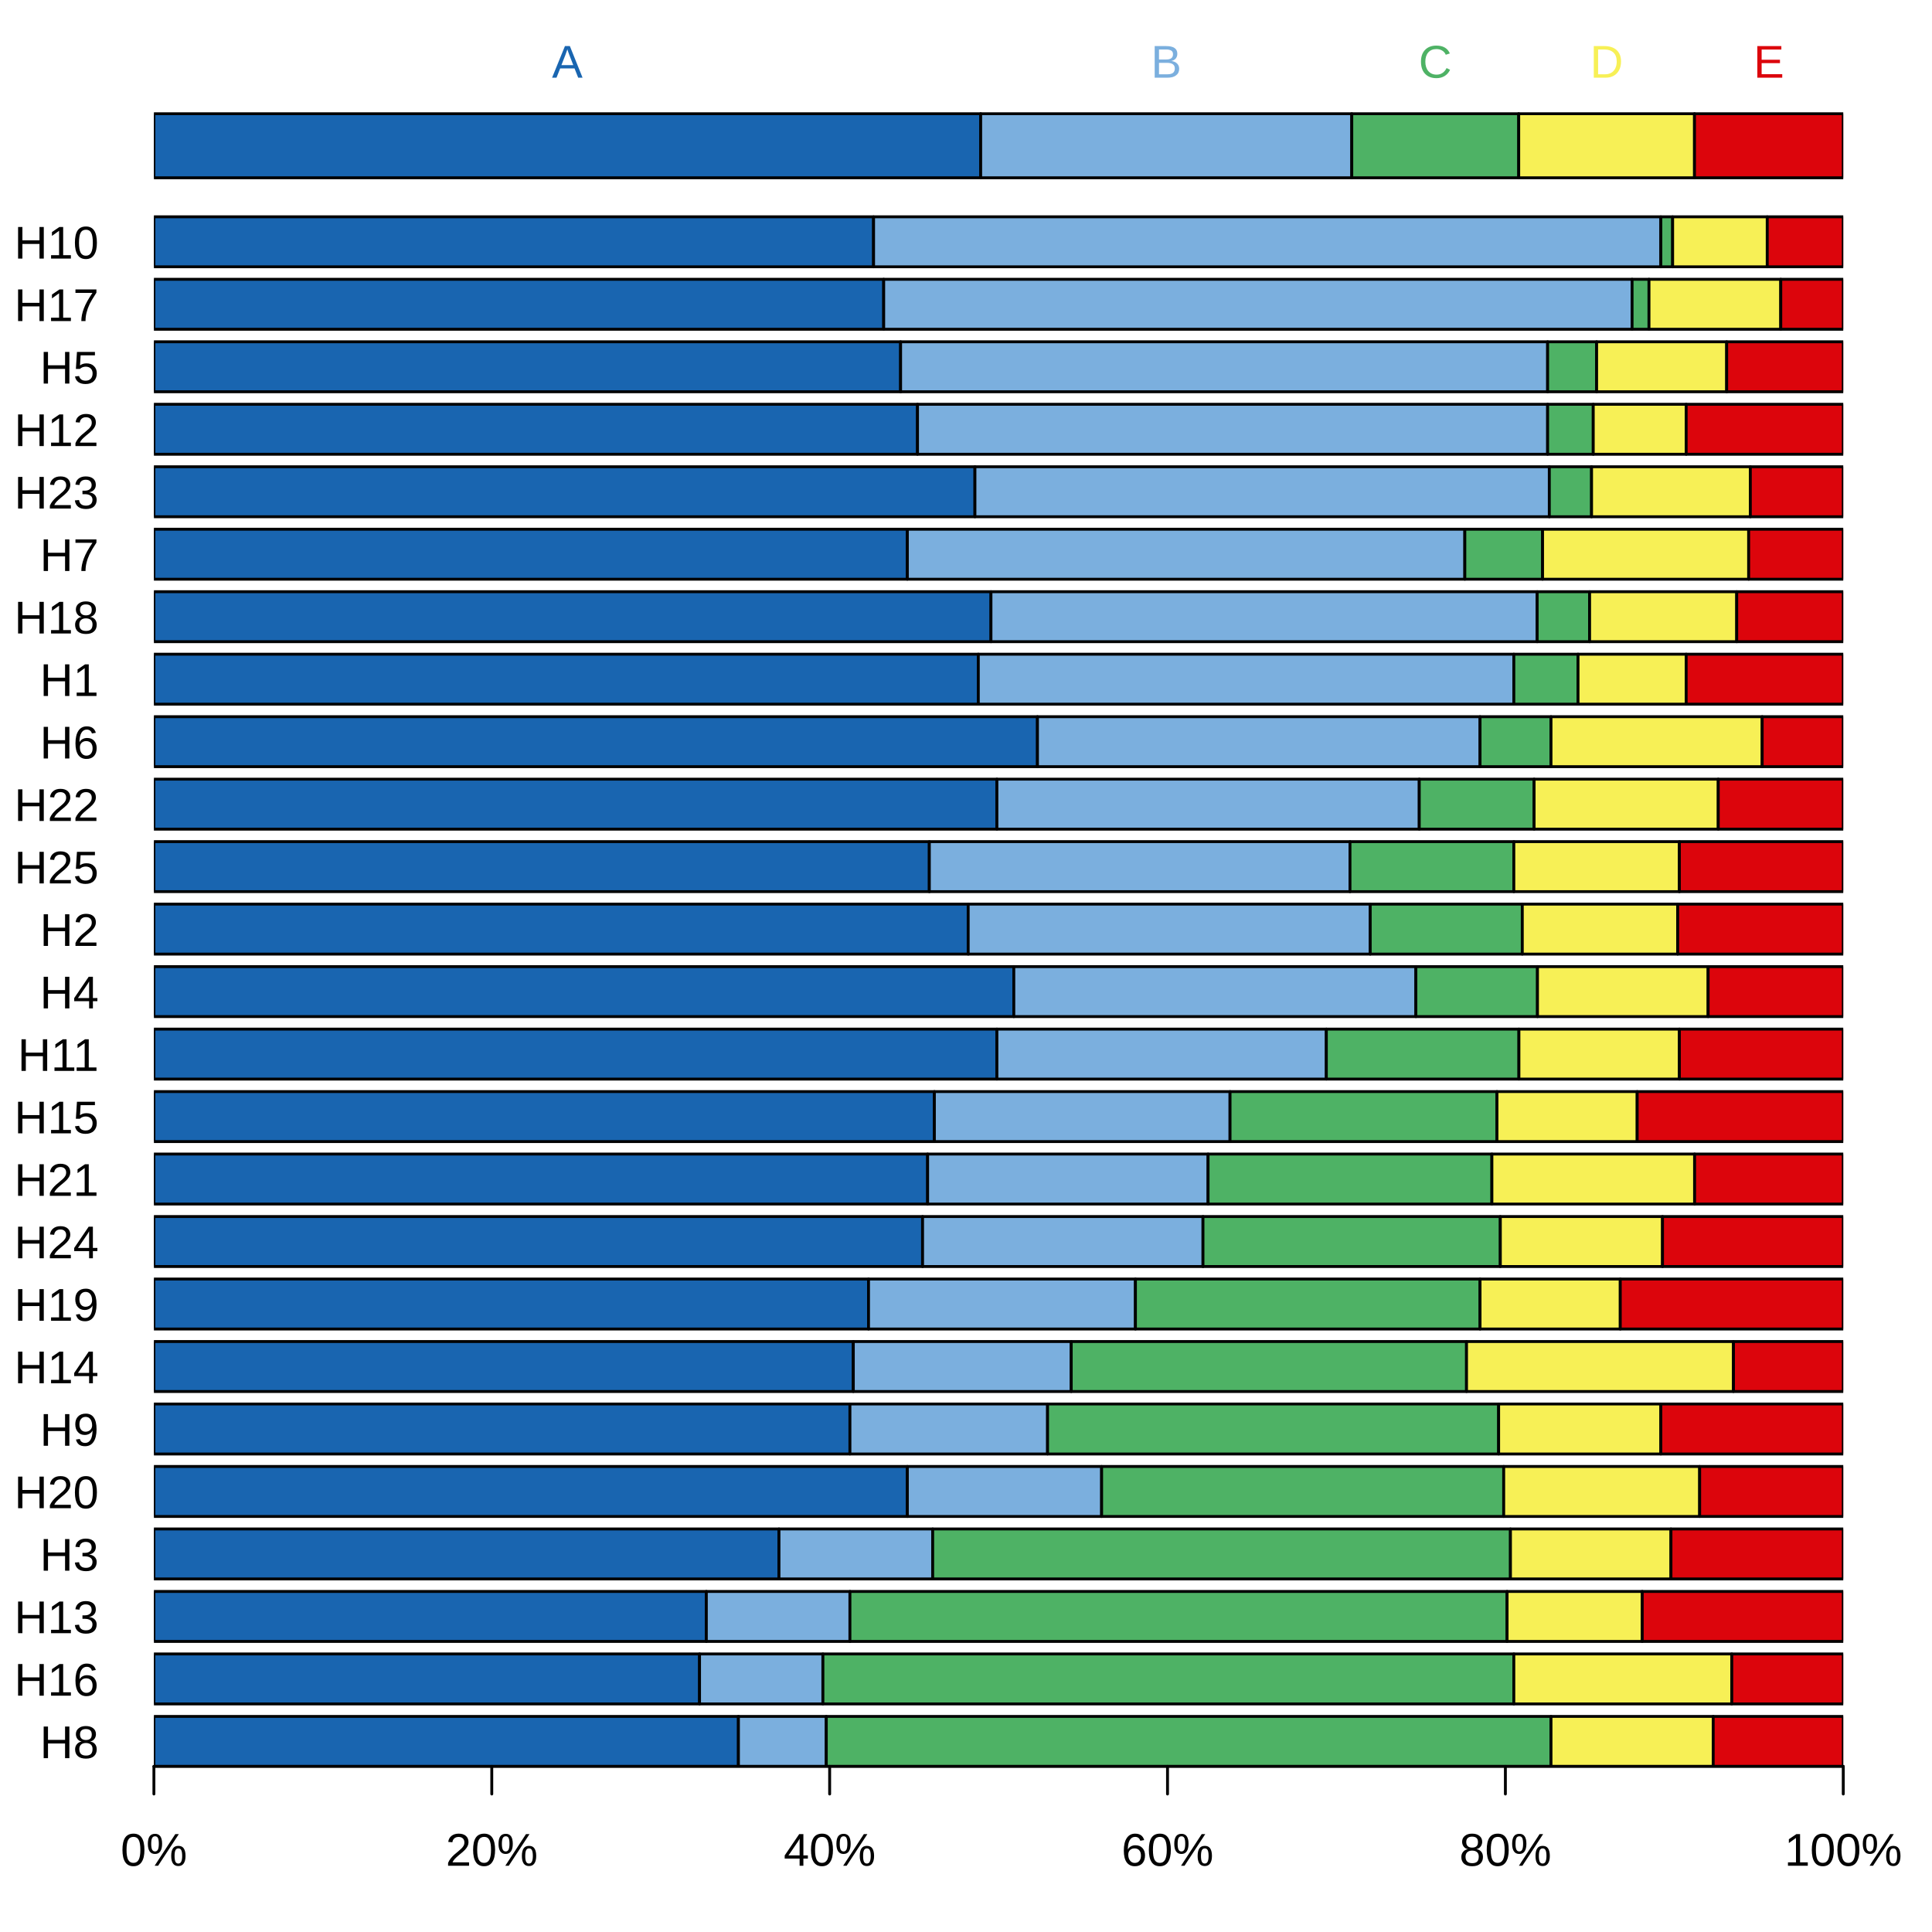
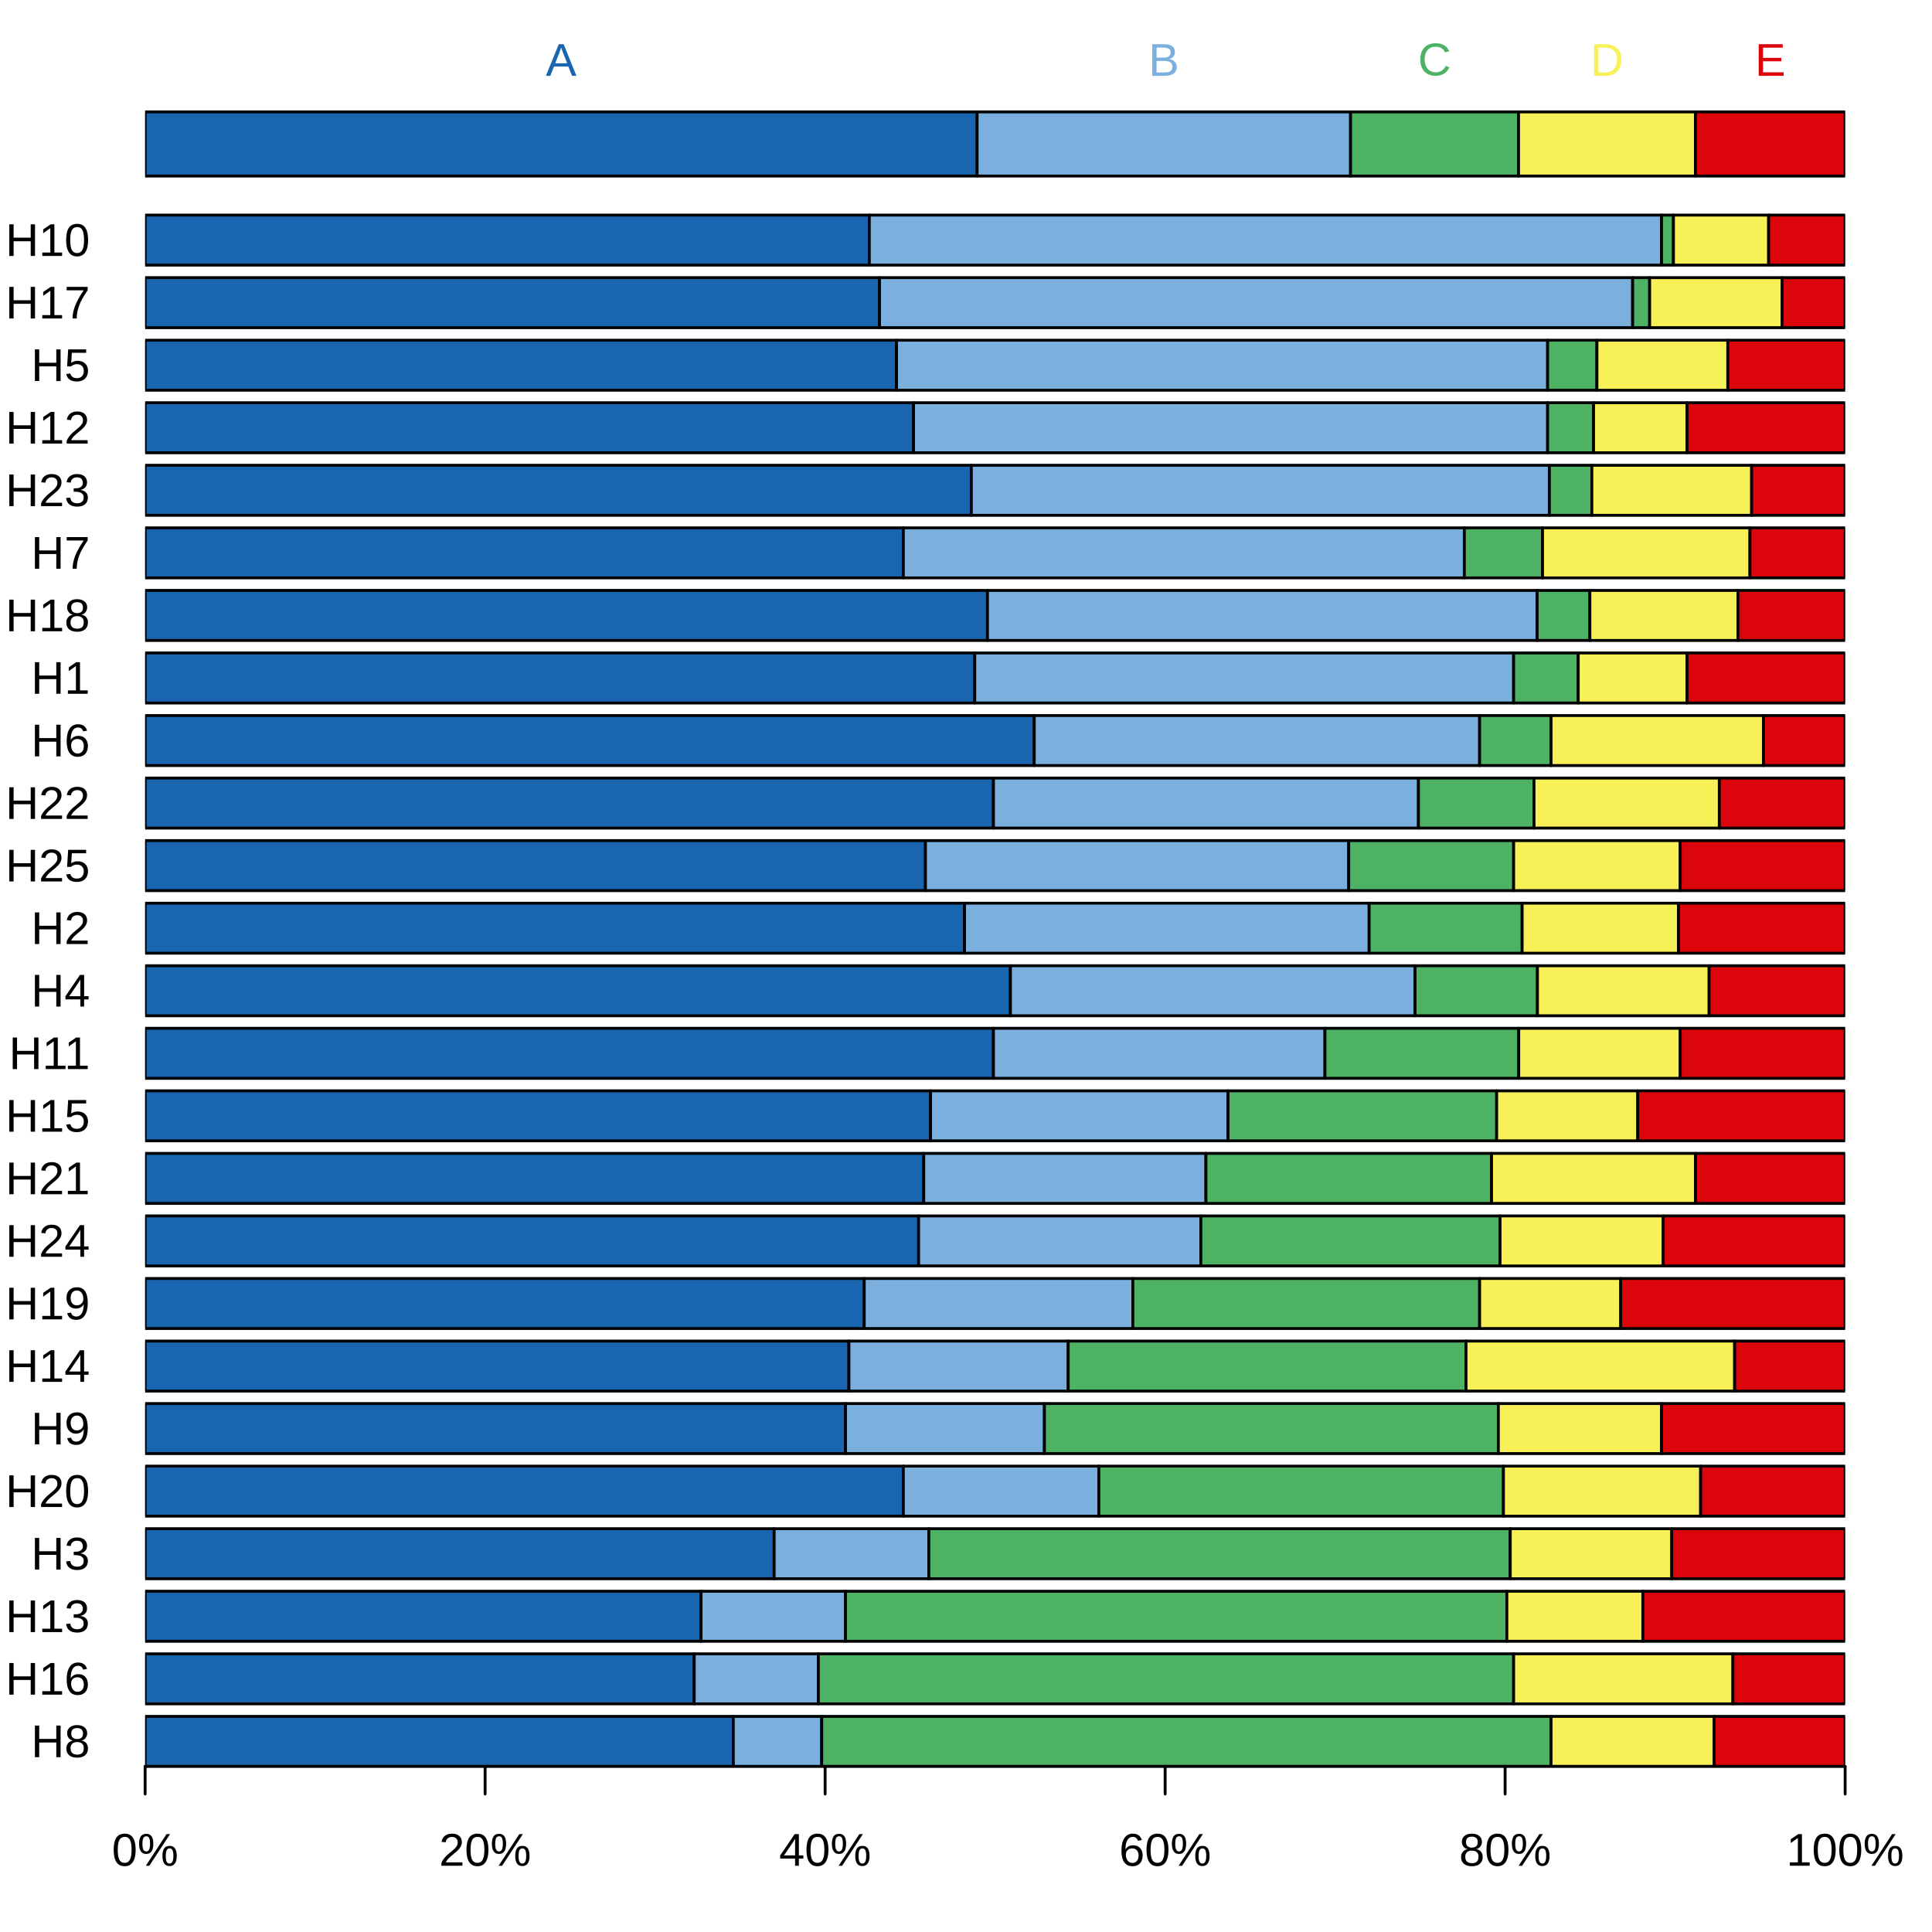
<svg xmlns="http://www.w3.org/2000/svg" class="svglite" width="504.00pt" height="504.00pt" viewBox="0 0 504.00 504.00">
  <defs>
    <style type="text/css">
    .svglite line, .svglite polyline, .svglite polygon, .svglite path, .svglite rect, .svglite circle {
      fill: none;
      stroke: #000000;
      stroke-linecap: round;
      stroke-linejoin: round;
      stroke-miterlimit: 10.00;
    }
    .svglite text {
      white-space: pre;
    }
  </style>
  </defs>
  <rect width="100%" height="100%" style="stroke: none; fill: #FFFFFF;" />
  <defs>
    <clipPath id="cpMC4wMHw1MDQuMDB8MC4wMHw1MDQuMDA=">
      <rect x="0.00" y="0.00" width="504.00" height="504.00" />
    </clipPath>
  </defs>
  <g clip-path="url(#cpMC4wMHw1MDQuMDB8MC4wMHw1MDQuMDA=)">
</g>
  <defs>
-     <clipPath id="cpNDAuMTV8NDgwLjg1fDIzLjE1fDQ2MC44MA==">
-       <rect x="40.15" y="23.15" width="440.70" height="437.65" />
+     <clipPath id="cpMzcuODZ8NDgxLjM0fDIyLjY2fDQ2MC44MA==">
+       <rect x="37.86" y="22.66" width="443.48" height="438.14" />
    </clipPath>
  </defs>
-   <g clip-path="url(#cpNDAuMTV8NDgwLjg1fDIzLjE1fDQ2MC44MA==)">
-     <rect x="40.15" y="56.56" width="187.74" height="13.04" style="stroke-width: 0.75; fill: #1965B0;" />
-     <rect x="40.15" y="72.86" width="190.38" height="13.04" style="stroke-width: 0.75; fill: #1965B0;" />
-     <rect x="40.15" y="89.16" width="194.79" height="13.04" style="stroke-width: 0.75; fill: #1965B0;" />
-     <rect x="40.15" y="105.46" width="199.20" height="13.04" style="stroke-width: 0.75; fill: #1965B0;" />
-     <rect x="40.15" y="121.76" width="214.18" height="13.04" style="stroke-width: 0.75; fill: #1965B0;" />
-     <rect x="40.15" y="138.06" width="196.55" height="13.04" style="stroke-width: 0.75; fill: #1965B0;" />
-     <rect x="40.15" y="154.36" width="218.37" height="13.04" style="stroke-width: 0.75; fill: #1965B0;" />
-     <rect x="40.15" y="170.66" width="215.06" height="13.04" style="stroke-width: 0.75; fill: #1965B0;" />
-     <rect x="40.15" y="186.96" width="230.49" height="13.04" style="stroke-width: 0.75; fill: #1965B0;" />
-     <rect x="40.15" y="203.26" width="219.91" height="13.04" style="stroke-width: 0.75; fill: #1965B0;" />
-     <rect x="40.15" y="219.56" width="202.28" height="13.04" style="stroke-width: 0.75; fill: #1965B0;" />
-     <rect x="40.15" y="235.86" width="212.42" height="13.04" style="stroke-width: 0.75; fill: #1965B0;" />
-     <rect x="40.15" y="252.16" width="224.32" height="13.04" style="stroke-width: 0.75; fill: #1965B0;" />
-     <rect x="40.15" y="268.46" width="219.91" height="13.04" style="stroke-width: 0.75; fill: #1965B0;" />
-     <rect x="40.15" y="284.76" width="203.61" height="13.04" style="stroke-width: 0.75; fill: #1965B0;" />
-     <rect x="40.15" y="301.06" width="201.84" height="13.04" style="stroke-width: 0.75; fill: #1965B0;" />
-     <rect x="40.15" y="317.36" width="200.52" height="13.04" style="stroke-width: 0.75; fill: #1965B0;" />
-     <rect x="40.15" y="333.66" width="186.42" height="13.04" style="stroke-width: 0.75; fill: #1965B0;" />
-     <rect x="40.15" y="349.96" width="182.45" height="13.04" style="stroke-width: 0.75; fill: #1965B0;" />
-     <rect x="40.15" y="366.26" width="181.57" height="13.04" style="stroke-width: 0.75; fill: #1965B0;" />
-     <rect x="40.15" y="382.56" width="196.55" height="13.04" style="stroke-width: 0.75; fill: #1965B0;" />
-     <rect x="40.15" y="398.86" width="163.06" height="13.04" style="stroke-width: 0.75; fill: #1965B0;" />
-     <rect x="40.15" y="415.16" width="144.11" height="13.04" style="stroke-width: 0.75; fill: #1965B0;" />
-     <rect x="40.15" y="431.46" width="142.35" height="13.04" style="stroke-width: 0.75; fill: #1965B0;" />
-     <rect x="40.15" y="447.76" width="152.48" height="13.04" style="stroke-width: 0.75; fill: #1965B0;" />
-     <rect x="227.89" y="56.56" width="205.37" height="13.04" style="stroke-width: 0.75; fill: #7BAFDE;" />
-     <rect x="230.53" y="72.86" width="195.23" height="13.04" style="stroke-width: 0.75; fill: #7BAFDE;" />
-     <rect x="234.94" y="89.16" width="168.79" height="13.04" style="stroke-width: 0.75; fill: #7BAFDE;" />
-     <rect x="239.35" y="105.46" width="164.38" height="13.04" style="stroke-width: 0.75; fill: #7BAFDE;" />
-     <rect x="254.33" y="121.76" width="149.84" height="13.04" style="stroke-width: 0.75; fill: #7BAFDE;" />
-     <rect x="236.70" y="138.06" width="145.43" height="13.04" style="stroke-width: 0.75; fill: #7BAFDE;" />
-     <rect x="258.51" y="154.36" width="142.49" height="13.04" style="stroke-width: 0.75; fill: #7BAFDE;" />
-     <rect x="255.21" y="170.66" width="139.70" height="13.04" style="stroke-width: 0.75; fill: #7BAFDE;" />
-     <rect x="270.64" y="186.96" width="115.46" height="13.04" style="stroke-width: 0.75; fill: #7BAFDE;" />
-     <rect x="260.06" y="203.26" width="110.18" height="13.04" style="stroke-width: 0.75; fill: #7BAFDE;" />
-     <rect x="242.43" y="219.56" width="109.74" height="13.04" style="stroke-width: 0.75; fill: #7BAFDE;" />
-     <rect x="252.57" y="235.86" width="104.89" height="13.04" style="stroke-width: 0.75; fill: #7BAFDE;" />
-     <rect x="264.47" y="252.16" width="104.89" height="13.04" style="stroke-width: 0.75; fill: #7BAFDE;" />
-     <rect x="260.06" y="268.46" width="85.94" height="13.04" style="stroke-width: 0.75; fill: #7BAFDE;" />
-     <rect x="243.75" y="284.76" width="77.12" height="13.04" style="stroke-width: 0.75; fill: #7BAFDE;" />
-     <rect x="241.99" y="301.06" width="73.16" height="13.04" style="stroke-width: 0.75; fill: #7BAFDE;" />
-     <rect x="240.67" y="317.36" width="73.16" height="13.04" style="stroke-width: 0.75; fill: #7BAFDE;" />
-     <rect x="226.57" y="333.66" width="69.63" height="13.04" style="stroke-width: 0.75; fill: #7BAFDE;" />
-     <rect x="222.60" y="349.96" width="56.85" height="13.04" style="stroke-width: 0.75; fill: #7BAFDE;" />
-     <rect x="221.72" y="366.26" width="51.56" height="13.04" style="stroke-width: 0.75; fill: #7BAFDE;" />
-     <rect x="236.70" y="382.56" width="50.68" height="13.04" style="stroke-width: 0.75; fill: #7BAFDE;" />
-     <rect x="203.21" y="398.86" width="40.10" height="13.04" style="stroke-width: 0.75; fill: #7BAFDE;" />
-     <rect x="184.26" y="415.16" width="37.46" height="13.04" style="stroke-width: 0.75; fill: #7BAFDE;" />
-     <rect x="182.49" y="431.46" width="32.17" height="13.04" style="stroke-width: 0.75; fill: #7BAFDE;" />
-     <rect x="192.63" y="447.76" width="22.92" height="13.04" style="stroke-width: 0.75; fill: #7BAFDE;" />
-     <rect x="433.26" y="56.56" width="3.08" height="13.04" style="stroke-width: 0.75; fill: #4EB265;" />
-     <rect x="425.76" y="72.86" width="4.41" height="13.04" style="stroke-width: 0.75; fill: #4EB265;" />
-     <rect x="403.73" y="89.16" width="12.78" height="13.04" style="stroke-width: 0.75; fill: #4EB265;" />
-     <rect x="403.73" y="105.46" width="11.90" height="13.04" style="stroke-width: 0.75; fill: #4EB265;" />
-     <rect x="404.17" y="121.76" width="11.02" height="13.04" style="stroke-width: 0.75; fill: #4EB265;" />
-     <rect x="382.13" y="138.06" width="20.27" height="13.04" style="stroke-width: 0.75; fill: #4EB265;" />
-     <rect x="401.00" y="154.36" width="13.68" height="13.04" style="stroke-width: 0.75; fill: #4EB265;" />
-     <rect x="394.91" y="170.66" width="16.75" height="13.04" style="stroke-width: 0.75; fill: #4EB265;" />
-     <rect x="386.10" y="186.96" width="18.51" height="13.04" style="stroke-width: 0.75; fill: #4EB265;" />
-     <rect x="370.24" y="203.26" width="29.97" height="13.04" style="stroke-width: 0.75; fill: #4EB265;" />
-     <rect x="352.17" y="219.56" width="42.75" height="13.04" style="stroke-width: 0.75; fill: #4EB265;" />
-     <rect x="357.45" y="235.86" width="39.66" height="13.04" style="stroke-width: 0.75; fill: #4EB265;" />
-     <rect x="369.35" y="252.16" width="31.73" height="13.04" style="stroke-width: 0.75; fill: #4EB265;" />
-     <rect x="346.00" y="268.46" width="50.24" height="13.04" style="stroke-width: 0.75; fill: #4EB265;" />
-     <rect x="320.88" y="284.76" width="69.63" height="13.04" style="stroke-width: 0.75; fill: #4EB265;" />
-     <rect x="315.15" y="301.06" width="74.04" height="13.04" style="stroke-width: 0.75; fill: #4EB265;" />
-     <rect x="313.82" y="317.36" width="77.56" height="13.04" style="stroke-width: 0.75; fill: #4EB265;" />
-     <rect x="296.20" y="333.66" width="89.90" height="13.04" style="stroke-width: 0.75; fill: #4EB265;" />
-     <rect x="279.45" y="349.96" width="103.12" height="13.04" style="stroke-width: 0.75; fill: #4EB265;" />
-     <rect x="273.28" y="366.26" width="117.67" height="13.04" style="stroke-width: 0.75; fill: #4EB265;" />
-     <rect x="287.38" y="382.56" width="104.89" height="13.04" style="stroke-width: 0.75; fill: #4EB265;" />
-     <rect x="243.31" y="398.86" width="150.72" height="13.04" style="stroke-width: 0.75; fill: #4EB265;" />
-     <rect x="221.72" y="415.16" width="171.43" height="13.04" style="stroke-width: 0.75; fill: #4EB265;" />
-     <rect x="214.67" y="431.46" width="180.25" height="13.04" style="stroke-width: 0.75; fill: #4EB265;" />
-     <rect x="215.55" y="447.76" width="189.06" height="13.04" style="stroke-width: 0.75; fill: #4EB265;" />
-     <rect x="436.34" y="56.56" width="24.68" height="13.04" style="stroke-width: 0.75; fill: #F7F056;" />
-     <rect x="430.17" y="72.86" width="34.37" height="13.04" style="stroke-width: 0.75; fill: #F7F056;" />
-     <rect x="416.51" y="89.16" width="33.93" height="13.04" style="stroke-width: 0.75; fill: #F7F056;" />
-     <rect x="415.63" y="105.46" width="24.24" height="13.04" style="stroke-width: 0.75; fill: #F7F056;" />
-     <rect x="415.19" y="121.76" width="41.43" height="13.04" style="stroke-width: 0.75; fill: #F7F056;" />
-     <rect x="402.41" y="138.06" width="53.77" height="13.04" style="stroke-width: 0.75; fill: #F7F056;" />
-     <rect x="414.68" y="154.36" width="38.38" height="13.04" style="stroke-width: 0.75; fill: #F7F056;" />
-     <rect x="411.66" y="170.66" width="28.21" height="13.04" style="stroke-width: 0.75; fill: #F7F056;" />
-     <rect x="404.61" y="186.96" width="55.09" height="13.04" style="stroke-width: 0.75; fill: #F7F056;" />
-     <rect x="400.20" y="203.26" width="48.04" height="13.04" style="stroke-width: 0.75; fill: #F7F056;" />
-     <rect x="394.91" y="219.56" width="43.19" height="13.04" style="stroke-width: 0.75; fill: #F7F056;" />
-     <rect x="397.12" y="235.86" width="40.54" height="13.04" style="stroke-width: 0.75; fill: #F7F056;" />
-     <rect x="401.08" y="252.16" width="44.51" height="13.04" style="stroke-width: 0.75; fill: #F7F056;" />
-     <rect x="396.24" y="268.46" width="41.87" height="13.04" style="stroke-width: 0.75; fill: #F7F056;" />
-     <rect x="390.51" y="284.76" width="36.58" height="13.04" style="stroke-width: 0.75; fill: #F7F056;" />
-     <rect x="389.19" y="301.06" width="52.88" height="13.04" style="stroke-width: 0.75; fill: #F7F056;" />
-     <rect x="391.39" y="317.36" width="42.31" height="13.04" style="stroke-width: 0.75; fill: #F7F056;" />
-     <rect x="386.10" y="333.66" width="36.58" height="13.04" style="stroke-width: 0.75; fill: #F7F056;" />
-     <rect x="382.57" y="349.96" width="69.63" height="13.04" style="stroke-width: 0.75; fill: #F7F056;" />
-     <rect x="390.95" y="366.26" width="42.31" height="13.04" style="stroke-width: 0.75; fill: #F7F056;" />
-     <rect x="392.27" y="382.56" width="51.12" height="13.04" style="stroke-width: 0.75; fill: #F7F056;" />
-     <rect x="394.03" y="398.86" width="41.87" height="13.04" style="stroke-width: 0.75; fill: #F7F056;" />
-     <rect x="393.15" y="415.16" width="35.26" height="13.04" style="stroke-width: 0.75; fill: #F7F056;" />
-     <rect x="394.91" y="431.46" width="56.85" height="13.04" style="stroke-width: 0.75; fill: #F7F056;" />
-     <rect x="404.61" y="447.76" width="42.31" height="13.04" style="stroke-width: 0.75; fill: #F7F056;" />
-     <rect x="461.02" y="56.56" width="19.83" height="13.04" style="stroke-width: 0.75; fill: #DC050C;" />
-     <rect x="464.55" y="72.86" width="16.31" height="13.04" style="stroke-width: 0.75; fill: #DC050C;" />
-     <rect x="450.44" y="89.16" width="30.41" height="13.04" style="stroke-width: 0.75; fill: #DC050C;" />
-     <rect x="439.87" y="105.46" width="40.99" height="13.04" style="stroke-width: 0.75; fill: #DC050C;" />
-     <rect x="456.61" y="121.76" width="24.24" height="13.04" style="stroke-width: 0.75; fill: #DC050C;" />
-     <rect x="456.17" y="138.06" width="24.68" height="13.04" style="stroke-width: 0.75; fill: #DC050C;" />
-     <rect x="453.06" y="154.36" width="27.79" height="13.04" style="stroke-width: 0.75; fill: #DC050C;" />
-     <rect x="439.87" y="170.66" width="40.99" height="13.04" style="stroke-width: 0.75; fill: #DC050C;" />
-     <rect x="459.70" y="186.96" width="21.15" height="13.04" style="stroke-width: 0.75; fill: #DC050C;" />
-     <rect x="448.24" y="203.26" width="32.61" height="13.04" style="stroke-width: 0.75; fill: #DC050C;" />
-     <rect x="438.10" y="219.56" width="42.75" height="13.04" style="stroke-width: 0.75; fill: #DC050C;" />
-     <rect x="437.66" y="235.86" width="43.19" height="13.04" style="stroke-width: 0.75; fill: #DC050C;" />
-     <rect x="445.60" y="252.16" width="35.26" height="13.04" style="stroke-width: 0.75; fill: #DC050C;" />
-     <rect x="438.10" y="268.46" width="42.75" height="13.04" style="stroke-width: 0.75; fill: #DC050C;" />
-     <rect x="427.09" y="284.76" width="53.77" height="13.04" style="stroke-width: 0.75; fill: #DC050C;" />
-     <rect x="442.07" y="301.06" width="38.78" height="13.04" style="stroke-width: 0.75; fill: #DC050C;" />
-     <rect x="433.70" y="317.36" width="47.16" height="13.04" style="stroke-width: 0.75; fill: #DC050C;" />
-     <rect x="422.68" y="333.66" width="58.17" height="13.04" style="stroke-width: 0.75; fill: #DC050C;" />
-     <rect x="452.21" y="349.96" width="28.65" height="13.04" style="stroke-width: 0.75; fill: #DC050C;" />
-     <rect x="433.26" y="366.26" width="47.60" height="13.04" style="stroke-width: 0.75; fill: #DC050C;" />
-     <rect x="443.39" y="382.56" width="37.46" height="13.04" style="stroke-width: 0.75; fill: #DC050C;" />
-     <rect x="435.90" y="398.86" width="44.95" height="13.04" style="stroke-width: 0.75; fill: #DC050C;" />
-     <rect x="428.41" y="415.16" width="52.44" height="13.04" style="stroke-width: 0.75; fill: #DC050C;" />
-     <rect x="451.77" y="431.46" width="29.09" height="13.04" style="stroke-width: 0.75; fill: #DC050C;" />
-     <rect x="446.92" y="447.76" width="33.93" height="13.04" style="stroke-width: 0.75; fill: #DC050C;" />
+   <g clip-path="url(#cpMzcuODZ8NDgxLjM0fDIyLjY2fDQ2MC44MA==)">
+     <rect x="37.86" y="56.11" width="188.92" height="13.05" style="stroke-width: 0.75; fill: #1965B0;" />
+     <rect x="37.86" y="72.43" width="191.59" height="13.05" style="stroke-width: 0.75; fill: #1965B0;" />
+     <rect x="37.86" y="88.75" width="196.02" height="13.05" style="stroke-width: 0.75; fill: #1965B0;" />
+     <rect x="37.86" y="105.06" width="200.45" height="13.05" style="stroke-width: 0.75; fill: #1965B0;" />
+     <rect x="37.86" y="121.38" width="215.53" height="13.05" style="stroke-width: 0.75; fill: #1965B0;" />
+     <rect x="37.86" y="137.70" width="197.79" height="13.05" style="stroke-width: 0.75; fill: #1965B0;" />
+     <rect x="37.86" y="154.02" width="219.74" height="13.05" style="stroke-width: 0.75; fill: #1965B0;" />
+     <rect x="37.86" y="170.34" width="216.42" height="13.05" style="stroke-width: 0.75; fill: #1965B0;" />
+     <rect x="37.86" y="186.66" width="231.94" height="13.05" style="stroke-width: 0.75; fill: #1965B0;" />
+     <rect x="37.86" y="202.97" width="221.30" height="13.05" style="stroke-width: 0.75; fill: #1965B0;" />
+     <rect x="37.86" y="219.29" width="203.56" height="13.05" style="stroke-width: 0.75; fill: #1965B0;" />
+     <rect x="37.86" y="235.61" width="213.76" height="13.05" style="stroke-width: 0.75; fill: #1965B0;" />
+     <rect x="37.86" y="251.93" width="225.73" height="13.05" style="stroke-width: 0.75; fill: #1965B0;" />
+     <rect x="37.86" y="268.25" width="221.30" height="13.05" style="stroke-width: 0.75; fill: #1965B0;" />
+     <rect x="37.86" y="284.56" width="204.89" height="13.05" style="stroke-width: 0.75; fill: #1965B0;" />
+     <rect x="37.86" y="300.88" width="203.12" height="13.05" style="stroke-width: 0.75; fill: #1965B0;" />
+     <rect x="37.86" y="317.20" width="201.79" height="13.05" style="stroke-width: 0.75; fill: #1965B0;" />
+     <rect x="37.86" y="333.52" width="187.59" height="13.05" style="stroke-width: 0.75; fill: #1965B0;" />
+     <rect x="37.86" y="349.84" width="183.60" height="13.05" style="stroke-width: 0.75; fill: #1965B0;" />
+     <rect x="37.86" y="366.15" width="182.72" height="13.05" style="stroke-width: 0.75; fill: #1965B0;" />
+     <rect x="37.86" y="382.47" width="197.79" height="13.05" style="stroke-width: 0.75; fill: #1965B0;" />
+     <rect x="37.86" y="398.79" width="164.09" height="13.05" style="stroke-width: 0.75; fill: #1965B0;" />
+     <rect x="37.86" y="415.11" width="145.02" height="13.05" style="stroke-width: 0.75; fill: #1965B0;" />
+     <rect x="37.86" y="431.43" width="143.25" height="13.05" style="stroke-width: 0.75; fill: #1965B0;" />
+     <rect x="37.86" y="447.75" width="153.45" height="13.05" style="stroke-width: 0.75; fill: #1965B0;" />
+     <rect x="226.78" y="56.11" width="206.66" height="13.05" style="stroke-width: 0.75; fill: #7BAFDE;" />
+     <rect x="229.44" y="72.43" width="196.46" height="13.05" style="stroke-width: 0.75; fill: #7BAFDE;" />
+     <rect x="233.88" y="88.75" width="169.85" height="13.05" style="stroke-width: 0.75; fill: #7BAFDE;" />
+     <rect x="238.31" y="105.06" width="165.42" height="13.05" style="stroke-width: 0.75; fill: #7BAFDE;" />
+     <rect x="253.39" y="121.38" width="150.78" height="13.05" style="stroke-width: 0.75; fill: #7BAFDE;" />
+     <rect x="235.65" y="137.70" width="146.35" height="13.05" style="stroke-width: 0.75; fill: #7BAFDE;" />
+     <rect x="257.60" y="154.02" width="143.39" height="13.05" style="stroke-width: 0.75; fill: #7BAFDE;" />
+     <rect x="254.28" y="170.34" width="140.58" height="13.05" style="stroke-width: 0.75; fill: #7BAFDE;" />
+     <rect x="269.80" y="186.66" width="116.19" height="13.05" style="stroke-width: 0.75; fill: #7BAFDE;" />
+     <rect x="259.16" y="202.97" width="110.87" height="13.05" style="stroke-width: 0.75; fill: #7BAFDE;" />
+     <rect x="241.42" y="219.29" width="110.43" height="13.05" style="stroke-width: 0.75; fill: #7BAFDE;" />
+     <rect x="251.62" y="235.61" width="105.55" height="13.05" style="stroke-width: 0.75; fill: #7BAFDE;" />
+     <rect x="263.59" y="251.93" width="105.55" height="13.05" style="stroke-width: 0.75; fill: #7BAFDE;" />
+     <rect x="259.16" y="268.25" width="86.48" height="13.05" style="stroke-width: 0.75; fill: #7BAFDE;" />
+     <rect x="242.75" y="284.56" width="77.61" height="13.05" style="stroke-width: 0.75; fill: #7BAFDE;" />
+     <rect x="240.97" y="300.88" width="73.62" height="13.05" style="stroke-width: 0.75; fill: #7BAFDE;" />
+     <rect x="239.64" y="317.20" width="73.62" height="13.05" style="stroke-width: 0.75; fill: #7BAFDE;" />
+     <rect x="225.45" y="333.52" width="70.07" height="13.05" style="stroke-width: 0.75; fill: #7BAFDE;" />
+     <rect x="221.46" y="349.84" width="57.21" height="13.05" style="stroke-width: 0.75; fill: #7BAFDE;" />
+     <rect x="220.57" y="366.15" width="51.89" height="13.05" style="stroke-width: 0.75; fill: #7BAFDE;" />
+     <rect x="235.65" y="382.47" width="51.00" height="13.05" style="stroke-width: 0.75; fill: #7BAFDE;" />
+     <rect x="201.95" y="398.79" width="40.36" height="13.05" style="stroke-width: 0.75; fill: #7BAFDE;" />
+     <rect x="182.88" y="415.11" width="37.70" height="13.05" style="stroke-width: 0.75; fill: #7BAFDE;" />
+     <rect x="181.10" y="431.43" width="32.37" height="13.05" style="stroke-width: 0.75; fill: #7BAFDE;" />
+     <rect x="191.30" y="447.75" width="23.06" height="13.05" style="stroke-width: 0.75; fill: #7BAFDE;" />
+     <rect x="433.45" y="56.11" width="3.10" height="13.05" style="stroke-width: 0.75; fill: #4EB265;" />
+     <rect x="425.91" y="72.43" width="4.43" height="13.05" style="stroke-width: 0.75; fill: #4EB265;" />
+     <rect x="403.73" y="88.75" width="12.86" height="13.05" style="stroke-width: 0.75; fill: #4EB265;" />
+     <rect x="403.73" y="105.06" width="11.97" height="13.05" style="stroke-width: 0.75; fill: #4EB265;" />
+     <rect x="404.18" y="121.38" width="11.09" height="13.05" style="stroke-width: 0.75; fill: #4EB265;" />
+     <rect x="382.00" y="137.70" width="20.40" height="13.05" style="stroke-width: 0.75; fill: #4EB265;" />
+     <rect x="400.99" y="154.02" width="13.76" height="13.05" style="stroke-width: 0.75; fill: #4EB265;" />
+     <rect x="394.86" y="170.34" width="16.85" height="13.05" style="stroke-width: 0.75; fill: #4EB265;" />
+     <rect x="385.99" y="186.66" width="18.63" height="13.05" style="stroke-width: 0.75; fill: #4EB265;" />
+     <rect x="370.03" y="202.97" width="30.16" height="13.05" style="stroke-width: 0.75; fill: #4EB265;" />
+     <rect x="351.84" y="219.29" width="43.02" height="13.05" style="stroke-width: 0.75; fill: #4EB265;" />
+     <rect x="357.17" y="235.61" width="39.91" height="13.05" style="stroke-width: 0.75; fill: #4EB265;" />
+     <rect x="369.14" y="251.93" width="31.93" height="13.05" style="stroke-width: 0.75; fill: #4EB265;" />
+     <rect x="345.64" y="268.25" width="50.56" height="13.05" style="stroke-width: 0.75; fill: #4EB265;" />
+     <rect x="320.36" y="284.56" width="70.07" height="13.05" style="stroke-width: 0.75; fill: #4EB265;" />
+     <rect x="314.59" y="300.88" width="74.51" height="13.05" style="stroke-width: 0.75; fill: #4EB265;" />
+     <rect x="313.26" y="317.20" width="78.05" height="13.05" style="stroke-width: 0.75; fill: #4EB265;" />
+     <rect x="295.52" y="333.52" width="90.47" height="13.05" style="stroke-width: 0.75; fill: #4EB265;" />
+     <rect x="278.67" y="349.84" width="103.78" height="13.05" style="stroke-width: 0.75; fill: #4EB265;" />
+     <rect x="272.46" y="366.15" width="118.41" height="13.05" style="stroke-width: 0.75; fill: #4EB265;" />
+     <rect x="286.65" y="382.47" width="105.55" height="13.05" style="stroke-width: 0.75; fill: #4EB265;" />
+     <rect x="242.30" y="398.79" width="151.67" height="13.05" style="stroke-width: 0.75; fill: #4EB265;" />
+     <rect x="220.57" y="415.11" width="172.52" height="13.05" style="stroke-width: 0.75; fill: #4EB265;" />
+     <rect x="213.48" y="431.43" width="181.38" height="13.05" style="stroke-width: 0.75; fill: #4EB265;" />
+     <rect x="214.36" y="447.75" width="190.25" height="13.05" style="stroke-width: 0.75; fill: #4EB265;" />
+     <rect x="436.55" y="56.11" width="24.84" height="13.05" style="stroke-width: 0.75; fill: #F7F056;" />
+     <rect x="430.34" y="72.43" width="34.59" height="13.05" style="stroke-width: 0.75; fill: #F7F056;" />
+     <rect x="416.59" y="88.75" width="34.15" height="13.05" style="stroke-width: 0.75; fill: #F7F056;" />
+     <rect x="415.71" y="105.06" width="24.39" height="13.05" style="stroke-width: 0.75; fill: #F7F056;" />
+     <rect x="415.26" y="121.38" width="41.69" height="13.05" style="stroke-width: 0.75; fill: #F7F056;" />
+     <rect x="402.40" y="137.70" width="54.11" height="13.05" style="stroke-width: 0.75; fill: #F7F056;" />
+     <rect x="414.75" y="154.02" width="38.62" height="13.05" style="stroke-width: 0.75; fill: #F7F056;" />
+     <rect x="411.71" y="170.34" width="28.38" height="13.05" style="stroke-width: 0.75; fill: #F7F056;" />
+     <rect x="404.62" y="186.66" width="55.44" height="13.05" style="stroke-width: 0.75; fill: #F7F056;" />
+     <rect x="400.18" y="202.97" width="48.34" height="13.05" style="stroke-width: 0.75; fill: #F7F056;" />
+     <rect x="394.86" y="219.29" width="43.46" height="13.05" style="stroke-width: 0.75; fill: #F7F056;" />
+     <rect x="397.08" y="235.61" width="40.80" height="13.05" style="stroke-width: 0.75; fill: #F7F056;" />
+     <rect x="401.07" y="251.93" width="44.79" height="13.05" style="stroke-width: 0.75; fill: #F7F056;" />
+     <rect x="396.19" y="268.25" width="42.13" height="13.05" style="stroke-width: 0.75; fill: #F7F056;" />
+     <rect x="390.43" y="284.56" width="36.81" height="13.05" style="stroke-width: 0.75; fill: #F7F056;" />
+     <rect x="389.10" y="300.88" width="53.22" height="13.05" style="stroke-width: 0.75; fill: #F7F056;" />
+     <rect x="391.31" y="317.20" width="42.57" height="13.05" style="stroke-width: 0.75; fill: #F7F056;" />
+     <rect x="385.99" y="333.52" width="36.81" height="13.05" style="stroke-width: 0.75; fill: #F7F056;" />
+     <rect x="382.44" y="349.84" width="70.07" height="13.05" style="stroke-width: 0.75; fill: #F7F056;" />
+     <rect x="390.87" y="366.15" width="42.57" height="13.05" style="stroke-width: 0.75; fill: #F7F056;" />
+     <rect x="392.20" y="382.47" width="51.44" height="13.05" style="stroke-width: 0.75; fill: #F7F056;" />
+     <rect x="393.98" y="398.79" width="42.13" height="13.05" style="stroke-width: 0.75; fill: #F7F056;" />
+     <rect x="393.09" y="415.11" width="35.48" height="13.05" style="stroke-width: 0.75; fill: #F7F056;" />
+     <rect x="394.86" y="431.43" width="57.21" height="13.05" style="stroke-width: 0.75; fill: #F7F056;" />
+     <rect x="404.62" y="447.75" width="42.57" height="13.05" style="stroke-width: 0.75; fill: #F7F056;" />
+     <rect x="461.38" y="56.11" width="19.96" height="13.05" style="stroke-width: 0.75; fill: #DC050C;" />
+     <rect x="464.93" y="72.43" width="16.41" height="13.05" style="stroke-width: 0.75; fill: #DC050C;" />
+     <rect x="450.74" y="88.75" width="30.60" height="13.05" style="stroke-width: 0.75; fill: #DC050C;" />
+     <rect x="440.10" y="105.06" width="41.24" height="13.05" style="stroke-width: 0.75; fill: #DC050C;" />
+     <rect x="456.95" y="121.38" width="24.39" height="13.05" style="stroke-width: 0.75; fill: #DC050C;" />
+     <rect x="456.51" y="137.70" width="24.84" height="13.05" style="stroke-width: 0.75; fill: #DC050C;" />
+     <rect x="453.37" y="154.02" width="27.97" height="13.05" style="stroke-width: 0.75; fill: #DC050C;" />
+     <rect x="440.10" y="170.34" width="41.24" height="13.05" style="stroke-width: 0.75; fill: #DC050C;" />
+     <rect x="460.05" y="186.66" width="21.29" height="13.05" style="stroke-width: 0.75; fill: #DC050C;" />
+     <rect x="448.52" y="202.97" width="32.82" height="13.05" style="stroke-width: 0.75; fill: #DC050C;" />
+     <rect x="438.32" y="219.29" width="43.02" height="13.05" style="stroke-width: 0.75; fill: #DC050C;" />
+     <rect x="437.88" y="235.61" width="43.46" height="13.05" style="stroke-width: 0.75; fill: #DC050C;" />
+     <rect x="445.86" y="251.93" width="35.48" height="13.05" style="stroke-width: 0.75; fill: #DC050C;" />
+     <rect x="438.32" y="268.25" width="43.02" height="13.05" style="stroke-width: 0.75; fill: #DC050C;" />
+     <rect x="427.24" y="284.56" width="54.11" height="13.05" style="stroke-width: 0.75; fill: #DC050C;" />
+     <rect x="442.32" y="300.88" width="39.03" height="13.05" style="stroke-width: 0.75; fill: #DC050C;" />
+     <rect x="433.89" y="317.20" width="47.45" height="13.05" style="stroke-width: 0.75; fill: #DC050C;" />
+     <rect x="422.80" y="333.52" width="58.54" height="13.05" style="stroke-width: 0.75; fill: #DC050C;" />
+     <rect x="452.52" y="349.84" width="28.83" height="13.05" style="stroke-width: 0.75; fill: #DC050C;" />
+     <rect x="433.45" y="366.15" width="47.90" height="13.05" style="stroke-width: 0.75; fill: #DC050C;" />
+     <rect x="443.65" y="382.47" width="37.70" height="13.05" style="stroke-width: 0.75; fill: #DC050C;" />
+     <rect x="436.11" y="398.79" width="45.24" height="13.05" style="stroke-width: 0.75; fill: #DC050C;" />
+     <rect x="428.57" y="415.11" width="52.77" height="13.05" style="stroke-width: 0.75; fill: #DC050C;" />
+     <rect x="452.07" y="431.43" width="29.27" height="13.05" style="stroke-width: 0.75; fill: #DC050C;" />
+     <rect x="447.19" y="447.75" width="34.15" height="13.05" style="stroke-width: 0.75; fill: #DC050C;" />
  </g>
  <g clip-path="url(#cpMC4wMHw1MDQuMDB8MC4wMHw1MDQuMDA=)">
-     <line x1="40.15" y1="460.80" x2="480.85" y2="460.80" style="stroke-width: 0.75;" />
-     <line x1="40.15" y1="460.80" x2="40.15" y2="468.00" style="stroke-width: 0.75;" />
-     <line x1="128.29" y1="460.80" x2="128.29" y2="468.00" style="stroke-width: 0.75;" />
-     <line x1="216.43" y1="460.80" x2="216.43" y2="468.00" style="stroke-width: 0.75;" />
-     <line x1="304.57" y1="460.80" x2="304.57" y2="468.00" style="stroke-width: 0.75;" />
-     <line x1="392.71" y1="460.80" x2="392.71" y2="468.00" style="stroke-width: 0.75;" />
-     <line x1="480.85" y1="460.80" x2="480.85" y2="468.00" style="stroke-width: 0.75;" />
-     <text x="40.15" y="486.72" text-anchor="middle" style="font-size: 12.00px; font-family: &quot;Arial&quot;;" textLength="26.68px" lengthAdjust="spacingAndGlyphs">  0%</text>
-     <text x="128.29" y="486.72" text-anchor="middle" style="font-size: 12.00px; font-family: &quot;Arial&quot;;" textLength="30.50px" lengthAdjust="spacingAndGlyphs"> 20%</text>
-     <text x="216.43" y="486.72" text-anchor="middle" style="font-size: 12.00px; font-family: &quot;Arial&quot;;" textLength="30.50px" lengthAdjust="spacingAndGlyphs"> 40%</text>
-     <text x="304.57" y="486.72" text-anchor="middle" style="font-size: 12.00px; font-family: &quot;Arial&quot;;" textLength="30.50px" lengthAdjust="spacingAndGlyphs"> 60%</text>
-     <text x="392.71" y="486.72" text-anchor="middle" style="font-size: 12.00px; font-family: &quot;Arial&quot;;" textLength="30.50px" lengthAdjust="spacingAndGlyphs"> 80%</text>
-     <text x="480.85" y="486.72" text-anchor="middle" style="font-size: 12.00px; font-family: &quot;Arial&quot;;" textLength="34.32px" lengthAdjust="spacingAndGlyphs">100%</text>
-     <text x="25.75" y="458.65" text-anchor="end" style="font-size: 12.00px; font-family: &quot;Arial&quot;;" textLength="16.67px" lengthAdjust="spacingAndGlyphs">H8</text>
-     <text x="25.75" y="442.35" text-anchor="end" style="font-size: 12.00px; font-family: &quot;Arial&quot;;" textLength="24.31px" lengthAdjust="spacingAndGlyphs">H16</text>
-     <text x="25.75" y="426.05" text-anchor="end" style="font-size: 12.00px; font-family: &quot;Arial&quot;;" textLength="24.31px" lengthAdjust="spacingAndGlyphs">H13</text>
-     <text x="25.75" y="409.75" text-anchor="end" style="font-size: 12.00px; font-family: &quot;Arial&quot;;" textLength="16.67px" lengthAdjust="spacingAndGlyphs">H3</text>
-     <text x="25.75" y="393.45" text-anchor="end" style="font-size: 12.00px; font-family: &quot;Arial&quot;;" textLength="24.31px" lengthAdjust="spacingAndGlyphs">H20</text>
-     <text x="25.75" y="377.15" text-anchor="end" style="font-size: 12.00px; font-family: &quot;Arial&quot;;" textLength="16.67px" lengthAdjust="spacingAndGlyphs">H9</text>
-     <text x="25.75" y="360.85" text-anchor="end" style="font-size: 12.00px; font-family: &quot;Arial&quot;;" textLength="24.31px" lengthAdjust="spacingAndGlyphs">H14</text>
-     <text x="25.75" y="344.55" text-anchor="end" style="font-size: 12.00px; font-family: &quot;Arial&quot;;" textLength="24.31px" lengthAdjust="spacingAndGlyphs">H19</text>
-     <text x="25.75" y="328.25" text-anchor="end" style="font-size: 12.00px; font-family: &quot;Arial&quot;;" textLength="24.31px" lengthAdjust="spacingAndGlyphs">H24</text>
-     <text x="25.75" y="311.96" text-anchor="end" style="font-size: 12.00px; font-family: &quot;Arial&quot;;" textLength="24.31px" lengthAdjust="spacingAndGlyphs">H21</text>
-     <text x="25.75" y="295.66" text-anchor="end" style="font-size: 12.00px; font-family: &quot;Arial&quot;;" textLength="24.31px" lengthAdjust="spacingAndGlyphs">H15</text>
-     <text x="25.75" y="279.36" text-anchor="end" style="font-size: 12.00px; font-family: &quot;Arial&quot;;" textLength="24.31px" lengthAdjust="spacingAndGlyphs">H11</text>
-     <text x="25.75" y="263.06" text-anchor="end" style="font-size: 12.00px; font-family: &quot;Arial&quot;;" textLength="16.67px" lengthAdjust="spacingAndGlyphs">H4</text>
-     <text x="25.75" y="246.76" text-anchor="end" style="font-size: 12.00px; font-family: &quot;Arial&quot;;" textLength="16.67px" lengthAdjust="spacingAndGlyphs">H2</text>
-     <text x="25.75" y="230.46" text-anchor="end" style="font-size: 12.00px; font-family: &quot;Arial&quot;;" textLength="24.31px" lengthAdjust="spacingAndGlyphs">H25</text>
-     <text x="25.75" y="214.16" text-anchor="end" style="font-size: 12.00px; font-family: &quot;Arial&quot;;" textLength="24.31px" lengthAdjust="spacingAndGlyphs">H22</text>
-     <text x="25.75" y="197.86" text-anchor="end" style="font-size: 12.00px; font-family: &quot;Arial&quot;;" textLength="16.67px" lengthAdjust="spacingAndGlyphs">H6</text>
-     <text x="25.75" y="181.56" text-anchor="end" style="font-size: 12.00px; font-family: &quot;Arial&quot;;" textLength="16.67px" lengthAdjust="spacingAndGlyphs">H1</text>
-     <text x="25.75" y="165.26" text-anchor="end" style="font-size: 12.00px; font-family: &quot;Arial&quot;;" textLength="24.31px" lengthAdjust="spacingAndGlyphs">H18</text>
-     <text x="25.75" y="148.96" text-anchor="end" style="font-size: 12.00px; font-family: &quot;Arial&quot;;" textLength="16.67px" lengthAdjust="spacingAndGlyphs">H7</text>
-     <text x="25.75" y="132.66" text-anchor="end" style="font-size: 12.00px; font-family: &quot;Arial&quot;;" textLength="24.31px" lengthAdjust="spacingAndGlyphs">H23</text>
-     <text x="25.75" y="116.36" text-anchor="end" style="font-size: 12.00px; font-family: &quot;Arial&quot;;" textLength="24.31px" lengthAdjust="spacingAndGlyphs">H12</text>
-     <text x="25.75" y="100.06" text-anchor="end" style="font-size: 12.00px; font-family: &quot;Arial&quot;;" textLength="16.67px" lengthAdjust="spacingAndGlyphs">H5</text>
-     <text x="25.75" y="83.76" text-anchor="end" style="font-size: 12.00px; font-family: &quot;Arial&quot;;" textLength="24.31px" lengthAdjust="spacingAndGlyphs">H17</text>
-     <text x="25.75" y="67.46" text-anchor="end" style="font-size: 12.00px; font-family: &quot;Arial&quot;;" textLength="24.31px" lengthAdjust="spacingAndGlyphs">H10</text>
-   </g>
-   <g clip-path="url(#cpNDAuMTV8NDgwLjg1fDIzLjE1fDQ2MC44MA==)">
-     <rect x="40.15" y="29.67" width="215.69" height="16.71" style="stroke-width: 0.75; fill: #1965B0;" />
-     <rect x="255.83" y="29.67" width="96.81" height="16.71" style="stroke-width: 0.75; fill: #7BAFDE;" />
-     <rect x="352.64" y="29.67" width="43.55" height="16.71" style="stroke-width: 0.75; fill: #4EB265;" />
-     <rect x="396.19" y="29.67" width="45.86" height="16.71" style="stroke-width: 0.75; fill: #F7F056;" />
-     <rect x="442.04" y="29.67" width="38.81" height="16.71" style="stroke-width: 0.75; fill: #DC050C;" />
+     <line x1="37.86" y1="460.80" x2="481.34" y2="460.80" style="stroke-width: 0.75;" />
+     <line x1="37.86" y1="460.80" x2="37.86" y2="468.00" style="stroke-width: 0.75;" />
+     <line x1="126.55" y1="460.80" x2="126.55" y2="468.00" style="stroke-width: 0.75;" />
+     <line x1="215.25" y1="460.80" x2="215.25" y2="468.00" style="stroke-width: 0.75;" />
+     <line x1="303.95" y1="460.80" x2="303.95" y2="468.00" style="stroke-width: 0.75;" />
+     <line x1="392.64" y1="460.80" x2="392.64" y2="468.00" style="stroke-width: 0.75;" />
+     <line x1="481.34" y1="460.80" x2="481.34" y2="468.00" style="stroke-width: 0.75;" />
+     <text x="37.86" y="486.72" text-anchor="middle" style="font-size: 12.00px; font-family: &quot;Liberation Sans&quot;;" textLength="24.01px" lengthAdjust="spacingAndGlyphs">  0%</text>
+     <text x="126.55" y="486.72" text-anchor="middle" style="font-size: 12.00px; font-family: &quot;Liberation Sans&quot;;" textLength="27.35px" lengthAdjust="spacingAndGlyphs"> 20%</text>
+     <text x="215.25" y="486.72" text-anchor="middle" style="font-size: 12.00px; font-family: &quot;Liberation Sans&quot;;" textLength="27.35px" lengthAdjust="spacingAndGlyphs"> 40%</text>
+     <text x="303.95" y="486.72" text-anchor="middle" style="font-size: 12.00px; font-family: &quot;Liberation Sans&quot;;" textLength="27.35px" lengthAdjust="spacingAndGlyphs"> 60%</text>
+     <text x="392.64" y="486.72" text-anchor="middle" style="font-size: 12.00px; font-family: &quot;Liberation Sans&quot;;" textLength="27.35px" lengthAdjust="spacingAndGlyphs"> 80%</text>
+     <text x="481.34" y="486.72" text-anchor="middle" style="font-size: 12.00px; font-family: &quot;Liberation Sans&quot;;" textLength="30.69px" lengthAdjust="spacingAndGlyphs">100%</text>
+     <text x="23.46" y="458.40" text-anchor="end" style="font-size: 12.00px; font-family: &quot;Liberation Sans&quot;;" textLength="15.34px" lengthAdjust="spacingAndGlyphs">H8</text>
+     <text x="23.46" y="442.08" text-anchor="end" style="font-size: 12.00px; font-family: &quot;Liberation Sans&quot;;" textLength="22.02px" lengthAdjust="spacingAndGlyphs">H16</text>
+     <text x="23.46" y="425.77" text-anchor="end" style="font-size: 12.00px; font-family: &quot;Liberation Sans&quot;;" textLength="22.02px" lengthAdjust="spacingAndGlyphs">H13</text>
+     <text x="23.46" y="409.45" text-anchor="end" style="font-size: 12.00px; font-family: &quot;Liberation Sans&quot;;" textLength="15.34px" lengthAdjust="spacingAndGlyphs">H3</text>
+     <text x="23.46" y="393.13" text-anchor="end" style="font-size: 12.00px; font-family: &quot;Liberation Sans&quot;;" textLength="22.02px" lengthAdjust="spacingAndGlyphs">H20</text>
+     <text x="23.46" y="376.81" text-anchor="end" style="font-size: 12.00px; font-family: &quot;Liberation Sans&quot;;" textLength="15.34px" lengthAdjust="spacingAndGlyphs">H9</text>
+     <text x="23.46" y="360.49" text-anchor="end" style="font-size: 12.00px; font-family: &quot;Liberation Sans&quot;;" textLength="22.02px" lengthAdjust="spacingAndGlyphs">H14</text>
+     <text x="23.46" y="344.18" text-anchor="end" style="font-size: 12.00px; font-family: &quot;Liberation Sans&quot;;" textLength="22.02px" lengthAdjust="spacingAndGlyphs">H19</text>
+     <text x="23.46" y="327.86" text-anchor="end" style="font-size: 12.00px; font-family: &quot;Liberation Sans&quot;;" textLength="22.02px" lengthAdjust="spacingAndGlyphs">H24</text>
+     <text x="23.46" y="311.54" text-anchor="end" style="font-size: 12.00px; font-family: &quot;Liberation Sans&quot;;" textLength="22.02px" lengthAdjust="spacingAndGlyphs">H21</text>
+     <text x="23.46" y="295.22" text-anchor="end" style="font-size: 12.00px; font-family: &quot;Liberation Sans&quot;;" textLength="22.02px" lengthAdjust="spacingAndGlyphs">H15</text>
+     <text x="23.46" y="278.90" text-anchor="end" style="font-size: 12.00px; font-family: &quot;Liberation Sans&quot;;" textLength="21.12px" lengthAdjust="spacingAndGlyphs">H11</text>
+     <text x="23.46" y="262.58" text-anchor="end" style="font-size: 12.00px; font-family: &quot;Liberation Sans&quot;;" textLength="15.34px" lengthAdjust="spacingAndGlyphs">H4</text>
+     <text x="23.46" y="246.27" text-anchor="end" style="font-size: 12.00px; font-family: &quot;Liberation Sans&quot;;" textLength="15.34px" lengthAdjust="spacingAndGlyphs">H2</text>
+     <text x="23.46" y="229.95" text-anchor="end" style="font-size: 12.00px; font-family: &quot;Liberation Sans&quot;;" textLength="22.02px" lengthAdjust="spacingAndGlyphs">H25</text>
+     <text x="23.46" y="213.63" text-anchor="end" style="font-size: 12.00px; font-family: &quot;Liberation Sans&quot;;" textLength="22.02px" lengthAdjust="spacingAndGlyphs">H22</text>
+     <text x="23.46" y="197.31" text-anchor="end" style="font-size: 12.00px; font-family: &quot;Liberation Sans&quot;;" textLength="15.34px" lengthAdjust="spacingAndGlyphs">H6</text>
+     <text x="23.46" y="180.99" text-anchor="end" style="font-size: 12.00px; font-family: &quot;Liberation Sans&quot;;" textLength="15.34px" lengthAdjust="spacingAndGlyphs">H1</text>
+     <text x="23.46" y="164.68" text-anchor="end" style="font-size: 12.00px; font-family: &quot;Liberation Sans&quot;;" textLength="22.02px" lengthAdjust="spacingAndGlyphs">H18</text>
+     <text x="23.46" y="148.36" text-anchor="end" style="font-size: 12.00px; font-family: &quot;Liberation Sans&quot;;" textLength="15.34px" lengthAdjust="spacingAndGlyphs">H7</text>
+     <text x="23.46" y="132.04" text-anchor="end" style="font-size: 12.00px; font-family: &quot;Liberation Sans&quot;;" textLength="22.02px" lengthAdjust="spacingAndGlyphs">H23</text>
+     <text x="23.46" y="115.72" text-anchor="end" style="font-size: 12.00px; font-family: &quot;Liberation Sans&quot;;" textLength="22.02px" lengthAdjust="spacingAndGlyphs">H12</text>
+     <text x="23.46" y="99.40" text-anchor="end" style="font-size: 12.00px; font-family: &quot;Liberation Sans&quot;;" textLength="15.34px" lengthAdjust="spacingAndGlyphs">H5</text>
+     <text x="23.46" y="83.09" text-anchor="end" style="font-size: 12.00px; font-family: &quot;Liberation Sans&quot;;" textLength="22.02px" lengthAdjust="spacingAndGlyphs">H17</text>
+     <text x="23.46" y="66.77" text-anchor="end" style="font-size: 12.00px; font-family: &quot;Liberation Sans&quot;;" textLength="22.02px" lengthAdjust="spacingAndGlyphs">H10</text>
+   </g>
+   <g clip-path="url(#cpMzcuODZ8NDgxLjM0fDIyLjY2fDQ2MC44MA==)">
+     <rect x="37.86" y="29.19" width="217.05" height="16.73" style="stroke-width: 0.75; fill: #1965B0;" />
+     <rect x="254.90" y="29.19" width="97.42" height="16.73" style="stroke-width: 0.75; fill: #7BAFDE;" />
+     <rect x="352.32" y="29.19" width="43.82" height="16.73" style="stroke-width: 0.75; fill: #4EB265;" />
+     <rect x="396.14" y="29.19" width="46.15" height="16.73" style="stroke-width: 0.75; fill: #F7F056;" />
+     <rect x="442.29" y="29.19" width="39.05" height="16.73" style="stroke-width: 0.75; fill: #DC050C;" />
  </g>
  <g clip-path="url(#cpMC4wMHw1MDQuMDB8MC4wMHw1MDQuMDA=)">
-     <text x="147.99" y="20.27" text-anchor="middle" style="font-size: 12.00px;fill: #1965B0; font-family: &quot;Arial&quot;;" textLength="8.21px" lengthAdjust="spacingAndGlyphs">A</text>
-     <text x="304.24" y="20.27" text-anchor="middle" style="font-size: 12.00px;fill: #7BAFDE; font-family: &quot;Arial&quot;;" textLength="8.24px" lengthAdjust="spacingAndGlyphs">B</text>
-     <text x="374.41" y="20.27" text-anchor="middle" style="font-size: 12.00px;fill: #4EB265; font-family: &quot;Arial&quot;;" textLength="8.38px" lengthAdjust="spacingAndGlyphs">C</text>
-     <text x="419.12" y="20.27" text-anchor="middle" style="font-size: 12.00px;fill: #F7F056; font-family: &quot;Arial&quot;;" textLength="9.24px" lengthAdjust="spacingAndGlyphs">D</text>
-     <text x="461.45" y="20.27" text-anchor="middle" style="font-size: 12.00px;fill: #DC050C; font-family: &quot;Arial&quot;;" textLength="7.58px" lengthAdjust="spacingAndGlyphs">E</text>
+     <text x="142.38" y="19.78" style="font-size: 12.00px;fill: #1965B0; font-family: &quot;Liberation Sans&quot;;" textLength="8.01px" lengthAdjust="spacingAndGlyphs">A</text>
+     <text x="299.61" y="19.78" style="font-size: 12.00px;fill: #7BAFDE; font-family: &quot;Liberation Sans&quot;;" textLength="8.01px" lengthAdjust="spacingAndGlyphs">B</text>
+     <text x="369.90" y="19.66" style="font-size: 12.00px;fill: #4EB265; font-family: &quot;Liberation Sans&quot;;" textLength="8.67px" lengthAdjust="spacingAndGlyphs">C</text>
+     <text x="414.88" y="19.78" style="font-size: 12.00px;fill: #F7F056; font-family: &quot;Liberation Sans&quot;;" textLength="8.67px" lengthAdjust="spacingAndGlyphs">D</text>
+     <text x="457.81" y="19.78" style="font-size: 12.00px;fill: #DC050C; font-family: &quot;Liberation Sans&quot;;" textLength="8.01px" lengthAdjust="spacingAndGlyphs">E</text>
  </g>
</svg>
